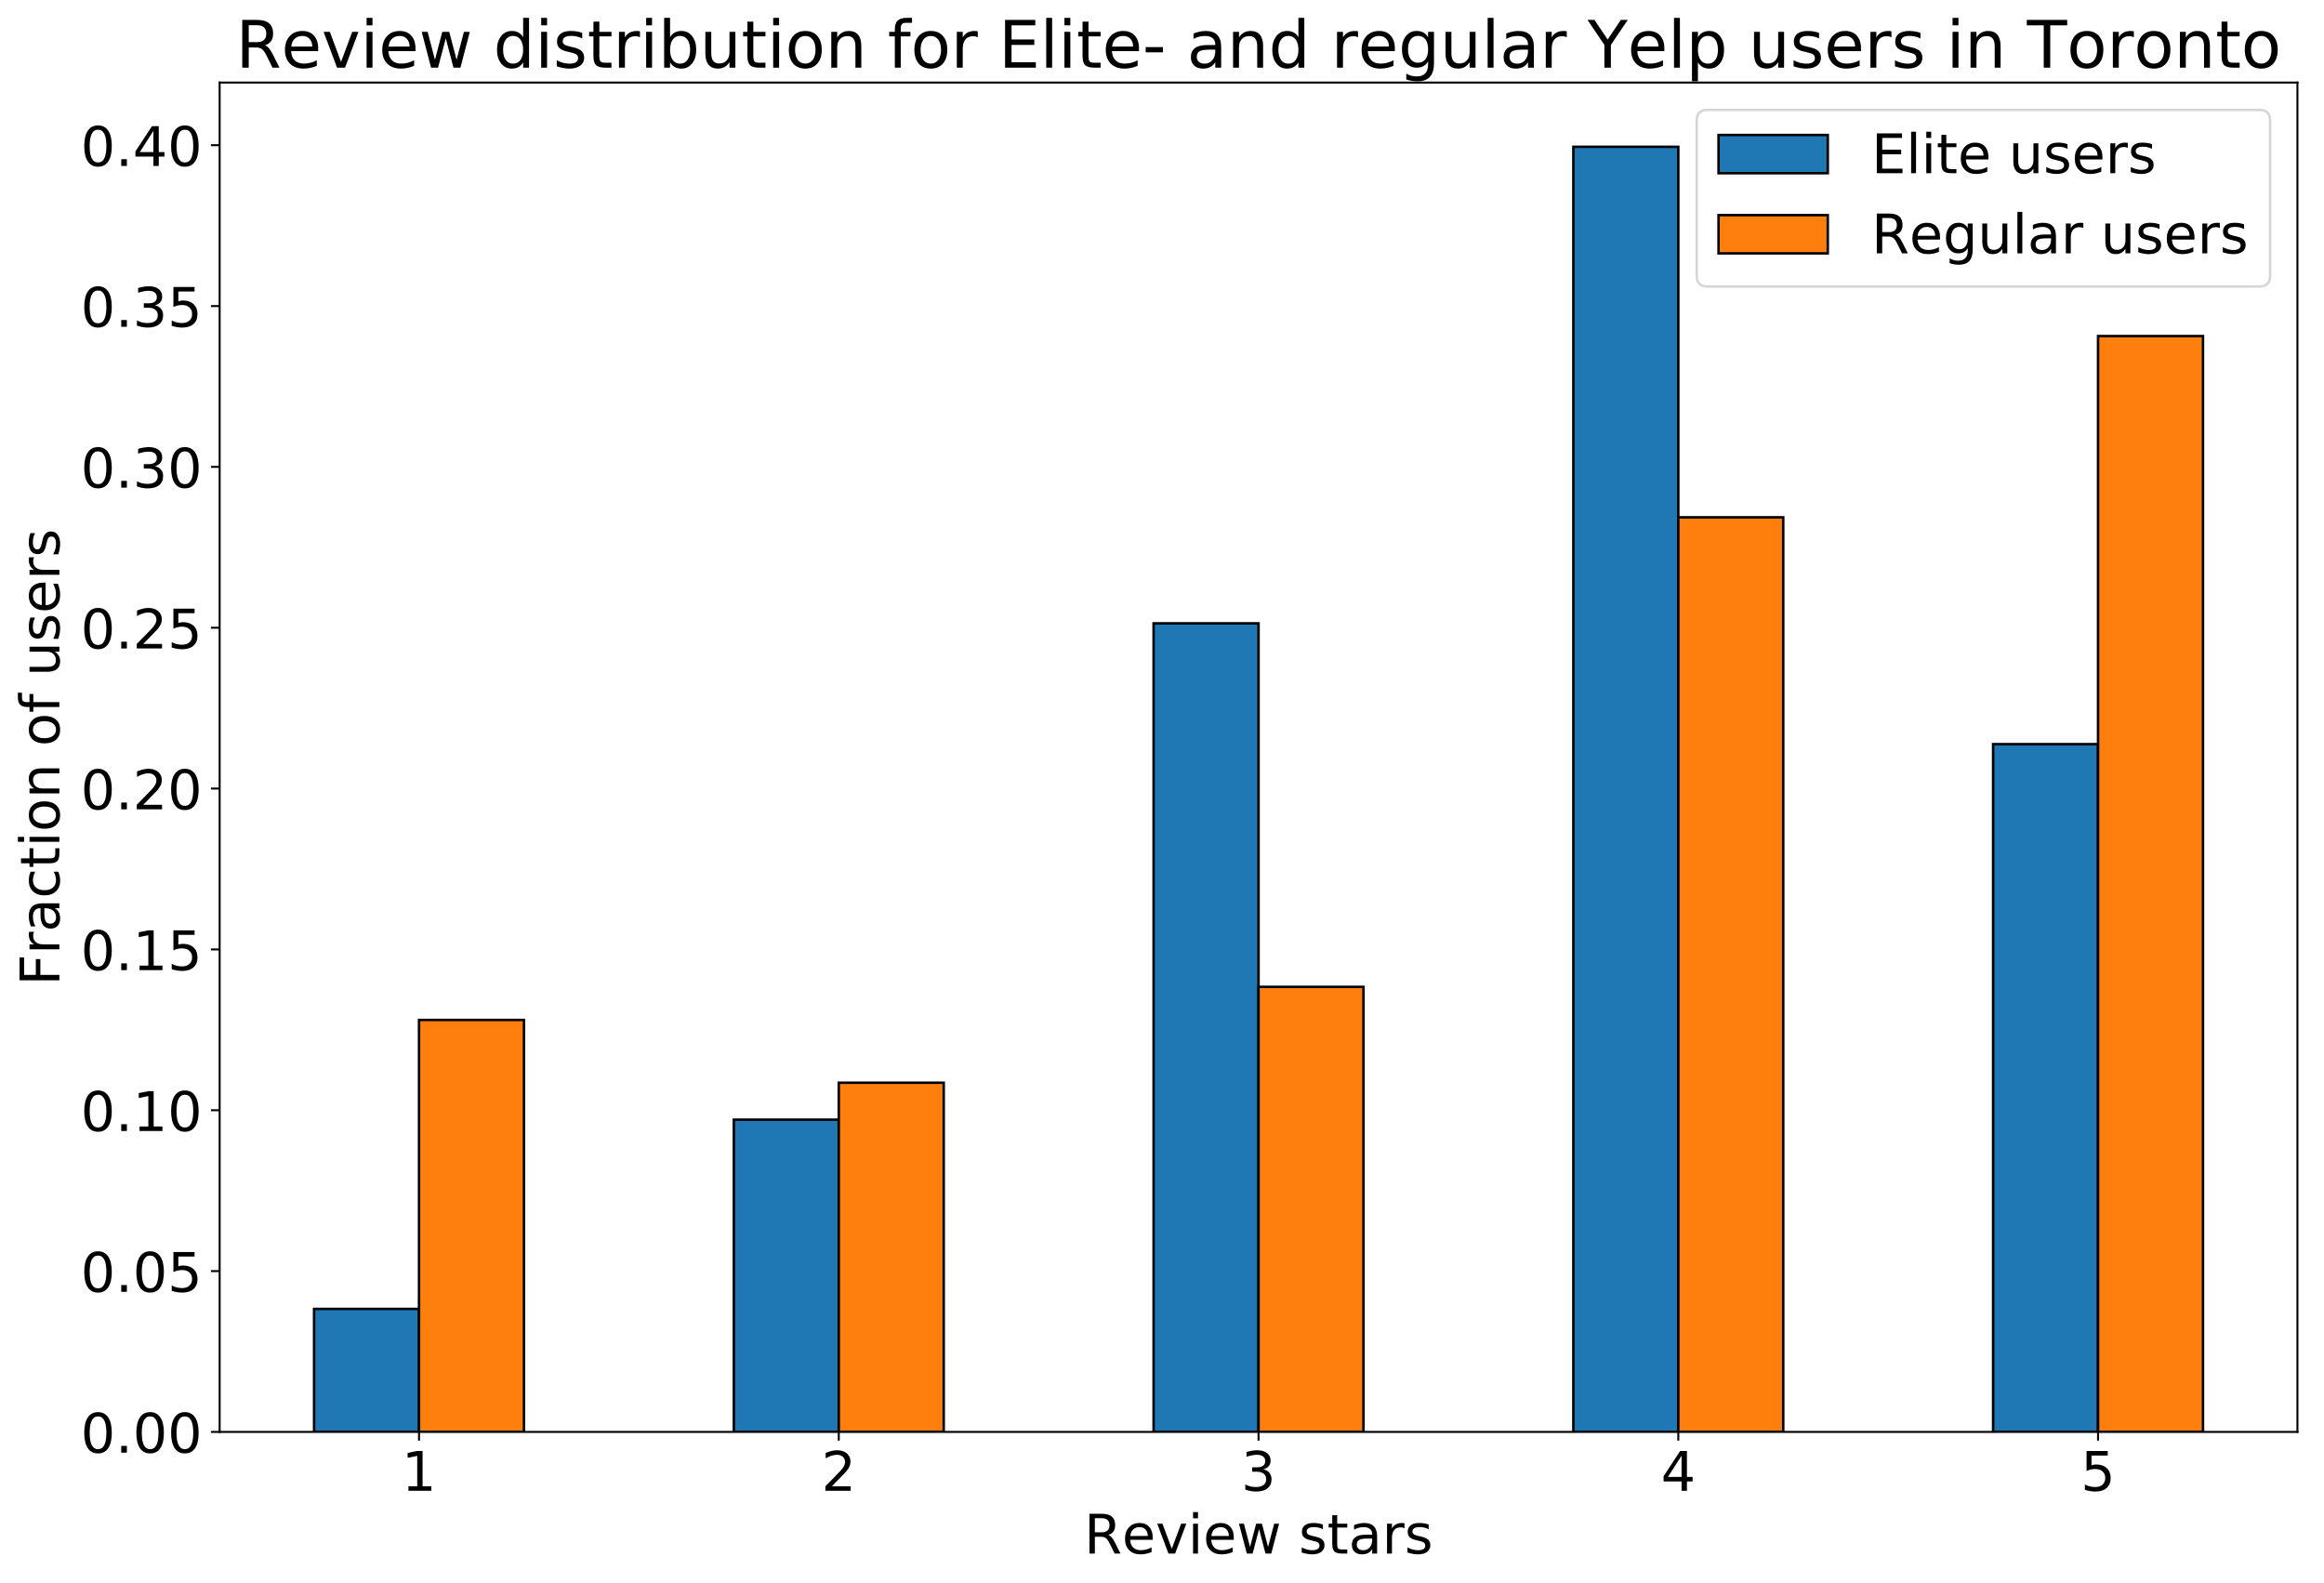
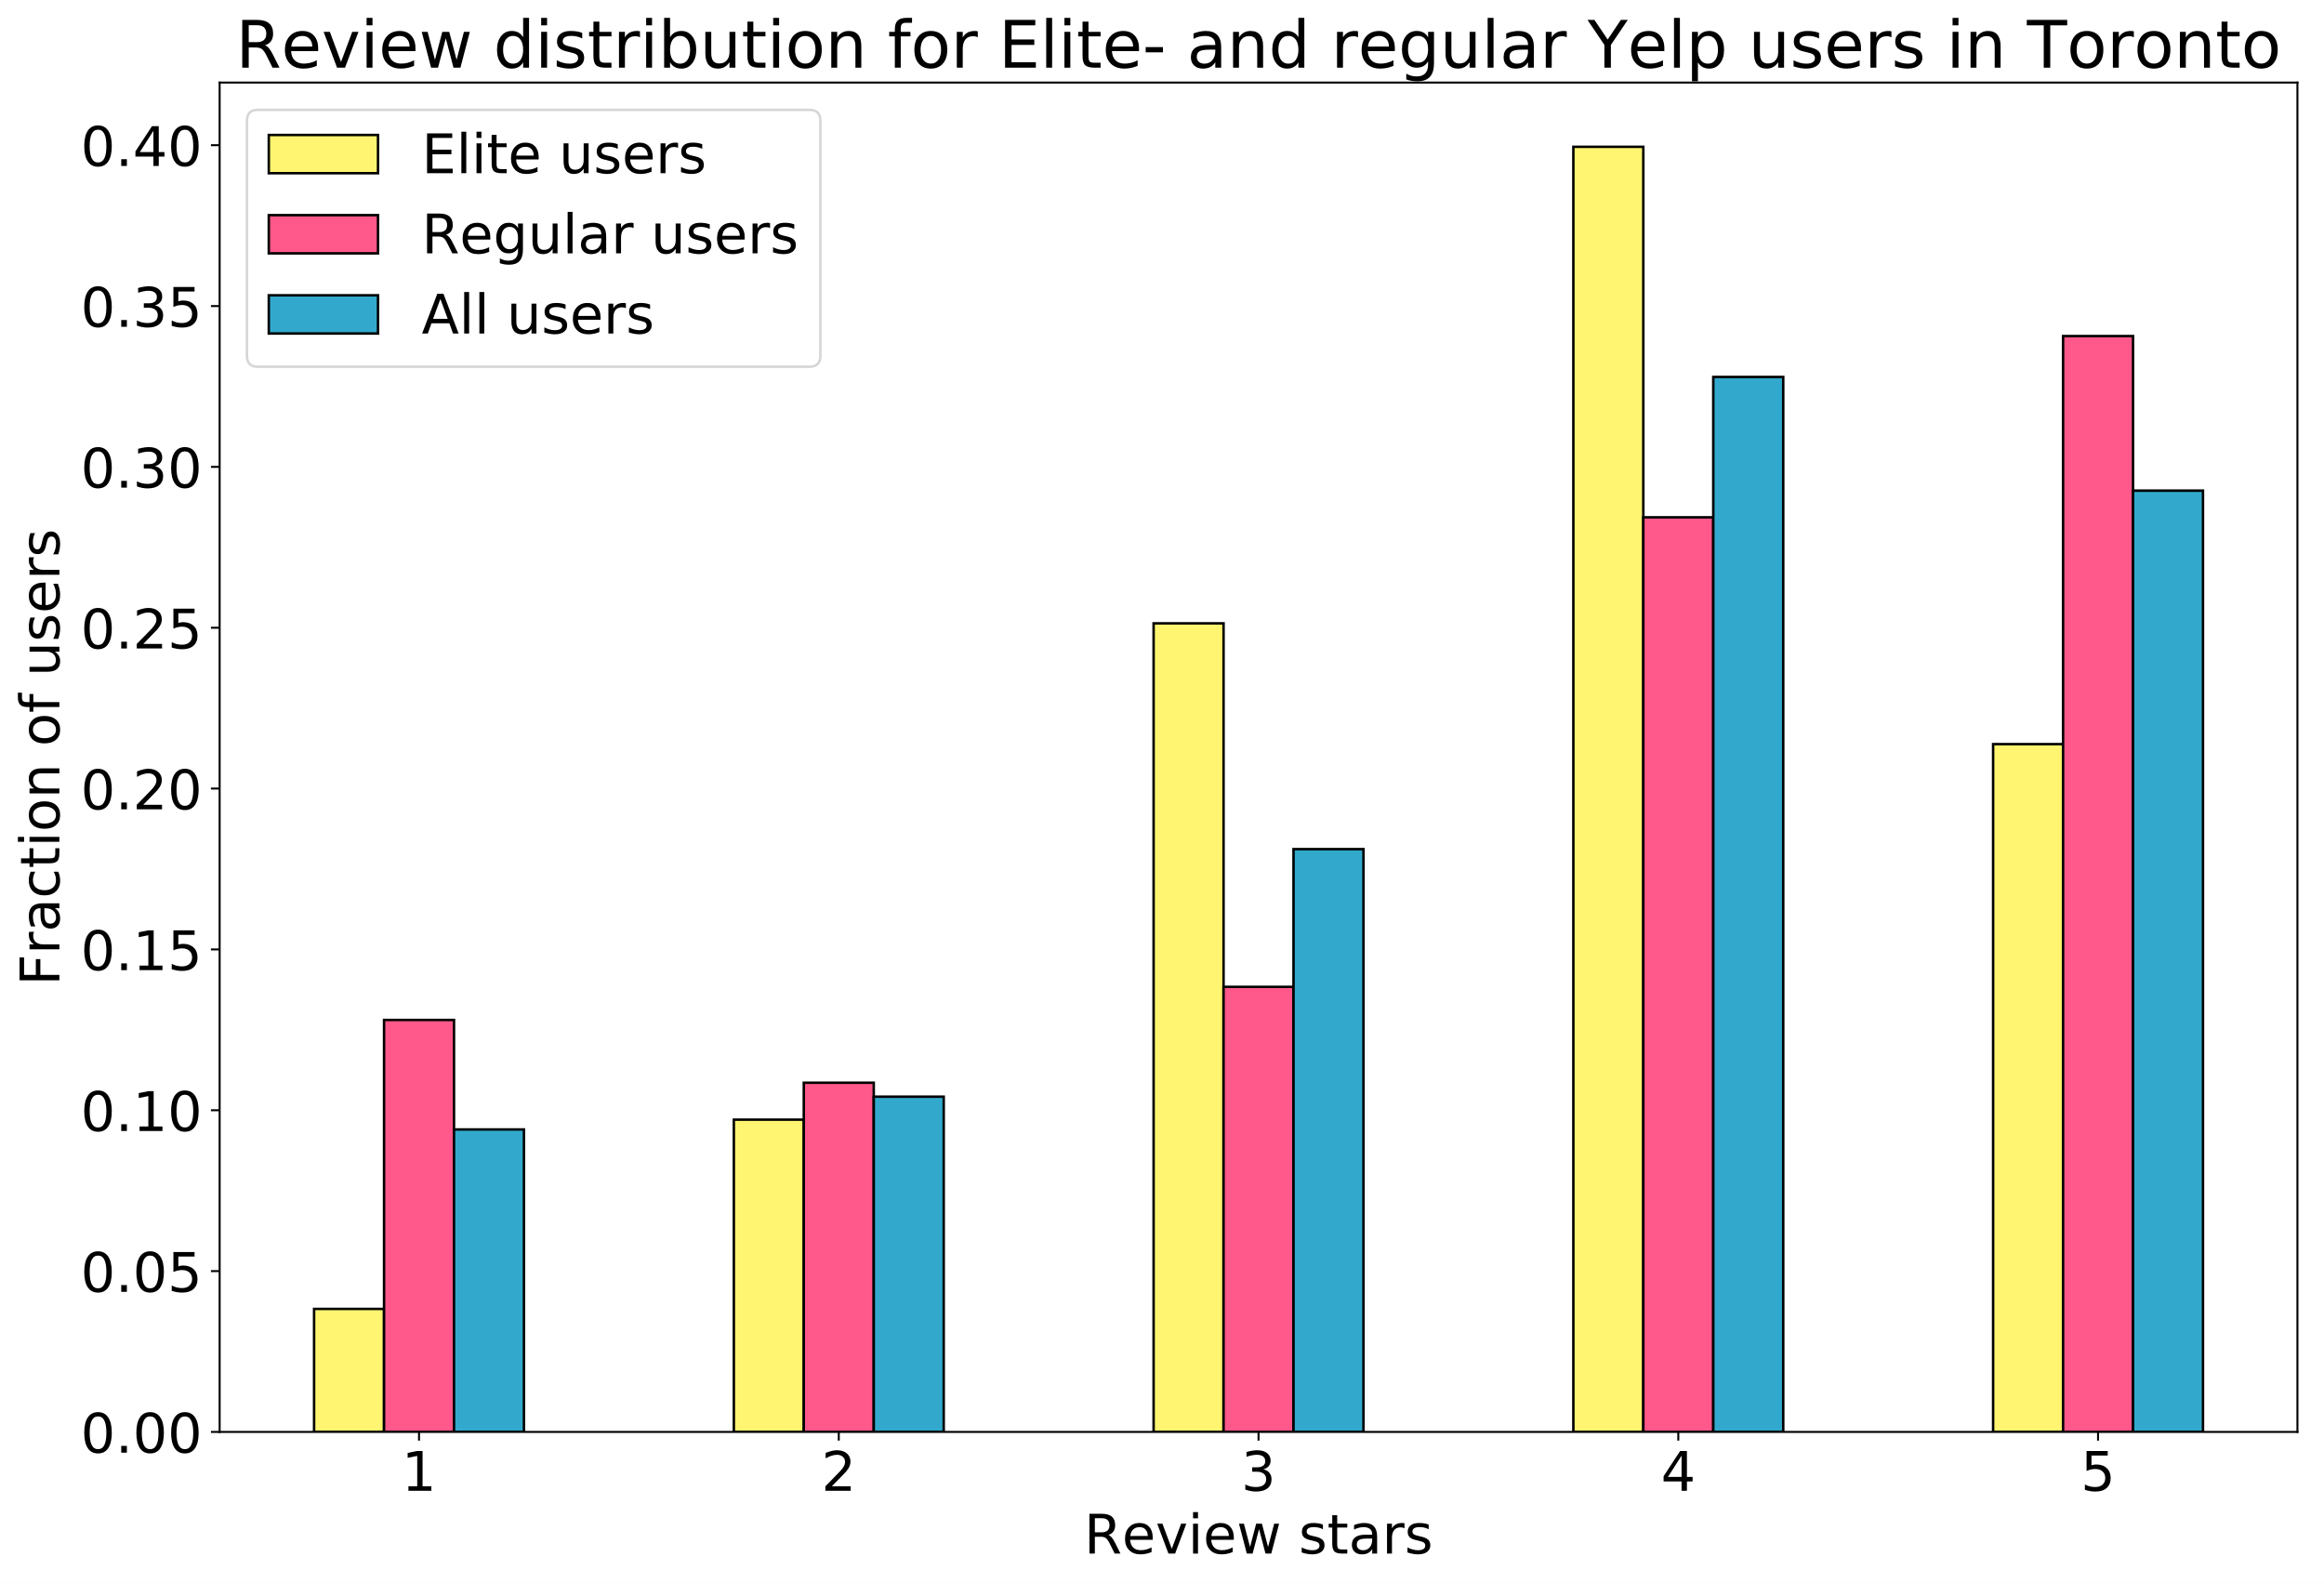
<svg xmlns="http://www.w3.org/2000/svg" xmlns:xlink="http://www.w3.org/1999/xlink" height="637.644pt" version="1.1" viewBox="0 0 936.176 637.644" width="936.176pt">
  <defs>
    <style type="text/css">
*{stroke-linecap:butt;stroke-linejoin:round;}
  </style>
  </defs>
  <g id="figure_1">
    <g id="patch_1">
      <path d="M 0 637.644  L 936.176 637.644  L 936.176 0  L 0 0  z " style="fill:#ffffff;" />
    </g>
    <g id="axes_1">
      <g id="patch_2">
        <path d="M 88.476 576.86  L 925.476 576.86  L 925.476 33.26  L 88.476 33.26  z " style="fill:#ffffff;" />
      </g>
      <g id="patch_3">
-         <path clip-path="url(#p7dc5e3c5fc)" d="M 126.522 576.86  L 168.794 576.86  L 168.794 527.31  L 126.522 527.31  z " style="fill:#1f77b4;stroke:#000000;stroke-linejoin:miter;" />
+         <path clip-path="url(#p382051e209)" d="M 126.522 576.86  L 154.704 576.86  L 154.704 527.31  L 126.522 527.31  z " style="fill:#fff571;stroke:#000000;stroke-linejoin:miter;" />
      </g>
      <g id="patch_4">
-         <path clip-path="url(#p7dc5e3c5fc)" d="M 295.613 576.86  L 337.885 576.86  L 337.885 451.053  L 295.613 451.053  z " style="fill:#1f77b4;stroke:#000000;stroke-linejoin:miter;" />
+         <path clip-path="url(#p382051e209)" d="M 295.613 576.86  L 323.794 576.86  L 323.794 451.053  L 295.613 451.053  z " style="fill:#fff571;stroke:#000000;stroke-linejoin:miter;" />
      </g>
      <g id="patch_5">
-         <path clip-path="url(#p7dc5e3c5fc)" d="M 464.704 576.86  L 506.976 576.86  L 506.976 251.124  L 464.704 251.124  z " style="fill:#1f77b4;stroke:#000000;stroke-linejoin:miter;" />
+         <path clip-path="url(#p382051e209)" d="M 464.704 576.86  L 492.885 576.86  L 492.885 251.124  L 464.704 251.124  z " style="fill:#fff571;stroke:#000000;stroke-linejoin:miter;" />
      </g>
      <g id="patch_6">
-         <path clip-path="url(#p7dc5e3c5fc)" d="M 633.794 576.86  L 676.067 576.86  L 676.067 59.146  L 633.794 59.146  z " style="fill:#1f77b4;stroke:#000000;stroke-linejoin:miter;" />
+         <path clip-path="url(#p382051e209)" d="M 633.794 576.86  L 661.976 576.86  L 661.976 59.146  L 633.794 59.146  z " style="fill:#fff571;stroke:#000000;stroke-linejoin:miter;" />
      </g>
      <g id="patch_7">
-         <path clip-path="url(#p7dc5e3c5fc)" d="M 802.885 576.86  L 845.158 576.86  L 845.158 299.765  L 802.885 299.765  z " style="fill:#1f77b4;stroke:#000000;stroke-linejoin:miter;" />
+         <path clip-path="url(#p382051e209)" d="M 802.885 576.86  L 831.067 576.86  L 831.067 299.765  L 802.885 299.765  z " style="fill:#fff571;stroke:#000000;stroke-linejoin:miter;" />
      </g>
      <g id="patch_8">
-         <path clip-path="url(#p7dc5e3c5fc)" d="M 168.794 576.86  L 211.067 576.86  L 211.067 410.896  L 168.794 410.896  z " style="fill:#ff7f0e;stroke:#000000;stroke-linejoin:miter;" />
+         <path clip-path="url(#p382051e209)" d="M 154.704 576.86  L 182.885 576.86  L 182.885 410.896  L 154.704 410.896  z " style="fill:#ff588a;stroke:#000000;stroke-linejoin:miter;" />
      </g>
      <g id="patch_9">
-         <path clip-path="url(#p7dc5e3c5fc)" d="M 337.885 576.86  L 380.158 576.86  L 380.158 436.172  L 337.885 436.172  z " style="fill:#ff7f0e;stroke:#000000;stroke-linejoin:miter;" />
+         <path clip-path="url(#p382051e209)" d="M 323.794 576.86  L 351.976 576.86  L 351.976 436.172  L 323.794 436.172  z " style="fill:#ff588a;stroke:#000000;stroke-linejoin:miter;" />
      </g>
      <g id="patch_10">
-         <path clip-path="url(#p7dc5e3c5fc)" d="M 506.976 576.86  L 549.249 576.86  L 549.249 397.556  L 506.976 397.556  z " style="fill:#ff7f0e;stroke:#000000;stroke-linejoin:miter;" />
+         <path clip-path="url(#p382051e209)" d="M 492.885 576.86  L 521.067 576.86  L 521.067 397.556  L 492.885 397.556  z " style="fill:#ff588a;stroke:#000000;stroke-linejoin:miter;" />
      </g>
      <g id="patch_11">
-         <path clip-path="url(#p7dc5e3c5fc)" d="M 676.067 576.86  L 718.34 576.86  L 718.34 208.399  L 676.067 208.399  z " style="fill:#ff7f0e;stroke:#000000;stroke-linejoin:miter;" />
+         <path clip-path="url(#p382051e209)" d="M 661.976 576.86  L 690.158 576.86  L 690.158 208.399  L 661.976 208.399  z " style="fill:#ff588a;stroke:#000000;stroke-linejoin:miter;" />
      </g>
      <g id="patch_12">
-         <path clip-path="url(#p7dc5e3c5fc)" d="M 845.158 576.86  L 887.431 576.86  L 887.431 135.375  L 845.158 135.375  z " style="fill:#ff7f0e;stroke:#000000;stroke-linejoin:miter;" />
+         <path clip-path="url(#p382051e209)" d="M 831.067 576.86  L 859.249 576.86  L 859.249 135.375  L 831.067 135.375  z " style="fill:#ff588a;stroke:#000000;stroke-linejoin:miter;" />
+       </g>
+       <g id="patch_13">
+         <path clip-path="url(#p382051e209)" d="M 182.885 576.86  L 211.067 576.86  L 211.067 455.002  L 182.885 455.002  z " style="fill:#32a9cc;stroke:#000000;stroke-linejoin:miter;" />
+       </g>
+       <g id="patch_14">
+         <path clip-path="url(#p382051e209)" d="M 351.976 576.86  L 380.158 576.86  L 380.158 441.81  L 351.976 441.81  z " style="fill:#32a9cc;stroke:#000000;stroke-linejoin:miter;" />
+       </g>
+       <g id="patch_15">
+         <path clip-path="url(#p382051e209)" d="M 521.067 576.86  L 549.249 576.86  L 549.249 342.078  L 521.067 342.078  z " style="fill:#32a9cc;stroke:#000000;stroke-linejoin:miter;" />
+       </g>
+       <g id="patch_16">
+         <path clip-path="url(#p382051e209)" d="M 690.158 576.86  L 718.34 576.86  L 718.34 151.852  L 690.158 151.852  z " style="fill:#32a9cc;stroke:#000000;stroke-linejoin:miter;" />
+       </g>
+       <g id="patch_17">
+         <path clip-path="url(#p382051e209)" d="M 859.249 576.86  L 887.431 576.86  L 887.431 197.657  L 859.249 197.657  z " style="fill:#32a9cc;stroke:#000000;stroke-linejoin:miter;" />
      </g>
      <g id="matplotlib.axis_1">
        <g id="xtick_1">
          <g id="line2d_1">
            <defs>
-               <path d="M 0 0  L 0 3.5  " id="m571a4e90c7" style="stroke:#000000;stroke-width:0.8;" />
-             </defs>
-             <g>
-               <use style="stroke:#000000;stroke-width:0.8;" x="168.794" xlink:href="#m571a4e90c7" y="576.86" />
+               <path d="M 0 0  L 0 3.5  " id="m007b049389" style="stroke:#000000;stroke-width:0.8;" />
+             </defs>
+             <g>
+               <use style="stroke:#000000;stroke-width:0.8;" x="168.794" xlink:href="#m007b049389" y="576.86" />
            </g>
          </g>
          <g id="text_1">
            <defs>
              <path d="M 12.406 8.297  L 28.516 8.297  L 28.516 63.922  L 10.984 60.406  L 10.984 69.391  L 28.422 72.906  L 38.281 72.906  L 38.281 8.297  L 54.391 8.297  L 54.391 0  L 12.406 0  z " id="DejaVuSans-31" />
            </defs>
            <g transform="translate(161.7957 600.5764)scale(0.22 -0.22)">
              <use xlink:href="#DejaVuSans-31" />
            </g>
          </g>
        </g>
        <g id="xtick_2">
          <g id="line2d_2">
            <g>
-               <use style="stroke:#000000;stroke-width:0.8;" x="337.885" xlink:href="#m571a4e90c7" y="576.86" />
+               <use style="stroke:#000000;stroke-width:0.8;" x="337.885" xlink:href="#m007b049389" y="576.86" />
            </g>
          </g>
          <g id="text_2">
            <defs>
              <path d="M 19.188 8.297  L 53.609 8.297  L 53.609 0  L 7.328 0  L 7.328 8.297  Q 12.938 14.109 22.625 23.891  Q 32.328 33.688 34.812 36.531  Q 39.547 41.844 41.422 45.531  Q 43.312 49.219 43.312 52.781  Q 43.312 58.594 39.234 62.25  Q 35.156 65.922 28.609 65.922  Q 23.969 65.922 18.812 64.312  Q 13.672 62.703 7.812 59.422  L 7.812 69.391  Q 13.766 71.781 18.938 73  Q 24.125 74.219 28.422 74.219  Q 39.75 74.219 46.484 68.547  Q 53.219 62.891 53.219 53.422  Q 53.219 48.922 51.531 44.891  Q 49.859 40.875 45.406 35.406  Q 44.188 33.984 37.641 27.219  Q 31.109 20.453 19.188 8.297  z " id="DejaVuSans-32" />
            </defs>
            <g transform="translate(330.8866 600.5764)scale(0.22 -0.22)">
              <use xlink:href="#DejaVuSans-32" />
            </g>
          </g>
        </g>
        <g id="xtick_3">
          <g id="line2d_3">
            <g>
-               <use style="stroke:#000000;stroke-width:0.8;" x="506.976" xlink:href="#m571a4e90c7" y="576.86" />
+               <use style="stroke:#000000;stroke-width:0.8;" x="506.976" xlink:href="#m007b049389" y="576.86" />
            </g>
          </g>
          <g id="text_3">
            <defs>
              <path d="M 40.578 39.312  Q 47.656 37.797 51.625 33  Q 55.609 28.219 55.609 21.188  Q 55.609 10.406 48.188 4.484  Q 40.766 -1.422 27.094 -1.422  Q 22.516 -1.422 17.656 -0.516  Q 12.797 0.391 7.625 2.203  L 7.625 11.719  Q 11.719 9.328 16.594 8.109  Q 21.484 6.891 26.812 6.891  Q 36.078 6.891 40.938 10.547  Q 45.797 14.203 45.797 21.188  Q 45.797 27.641 41.281 31.266  Q 36.766 34.906 28.719 34.906  L 20.219 34.906  L 20.219 43.016  L 29.109 43.016  Q 36.375 43.016 40.234 45.922  Q 44.094 48.828 44.094 54.297  Q 44.094 59.906 40.109 62.906  Q 36.141 65.922 28.719 65.922  Q 24.656 65.922 20.016 65.031  Q 15.375 64.156 9.812 62.312  L 9.812 71.094  Q 15.438 72.656 20.344 73.438  Q 25.25 74.219 29.594 74.219  Q 40.828 74.219 47.359 69.109  Q 53.906 64.016 53.906 55.328  Q 53.906 49.266 50.438 45.094  Q 46.969 40.922 40.578 39.312  z " id="DejaVuSans-33" />
            </defs>
            <g transform="translate(499.9775 600.5764)scale(0.22 -0.22)">
              <use xlink:href="#DejaVuSans-33" />
            </g>
          </g>
        </g>
        <g id="xtick_4">
          <g id="line2d_4">
            <g>
-               <use style="stroke:#000000;stroke-width:0.8;" x="676.067" xlink:href="#m571a4e90c7" y="576.86" />
+               <use style="stroke:#000000;stroke-width:0.8;" x="676.067" xlink:href="#m007b049389" y="576.86" />
            </g>
          </g>
          <g id="text_4">
            <defs>
              <path d="M 37.797 64.312  L 12.891 25.391  L 37.797 25.391  z M 35.203 72.906  L 47.609 72.906  L 47.609 25.391  L 58.016 25.391  L 58.016 17.188  L 47.609 17.188  L 47.609 0  L 37.797 0  L 37.797 17.188  L 4.891 17.188  L 4.891 26.703  z " id="DejaVuSans-34" />
            </defs>
            <g transform="translate(669.0684 600.5764)scale(0.22 -0.22)">
              <use xlink:href="#DejaVuSans-34" />
            </g>
          </g>
        </g>
        <g id="xtick_5">
          <g id="line2d_5">
            <g>
-               <use style="stroke:#000000;stroke-width:0.8;" x="845.158" xlink:href="#m571a4e90c7" y="576.86" />
+               <use style="stroke:#000000;stroke-width:0.8;" x="845.158" xlink:href="#m007b049389" y="576.86" />
            </g>
          </g>
          <g id="text_5">
            <defs>
              <path d="M 10.797 72.906  L 49.516 72.906  L 49.516 64.594  L 19.828 64.594  L 19.828 46.734  Q 21.969 47.469 24.109 47.828  Q 26.266 48.188 28.422 48.188  Q 40.625 48.188 47.75 41.5  Q 54.891 34.812 54.891 23.391  Q 54.891 11.625 47.562 5.094  Q 40.234 -1.422 26.906 -1.422  Q 22.312 -1.422 17.547 -0.641  Q 12.797 0.141 7.719 1.703  L 7.719 11.625  Q 12.109 9.234 16.797 8.062  Q 21.484 6.891 26.703 6.891  Q 35.156 6.891 40.078 11.328  Q 45.016 15.766 45.016 23.391  Q 45.016 31 40.078 35.438  Q 35.156 39.891 26.703 39.891  Q 22.75 39.891 18.812 39.016  Q 14.891 38.141 10.797 36.281  z " id="DejaVuSans-35" />
            </defs>
            <g transform="translate(838.1593 600.5764)scale(0.22 -0.22)">
              <use xlink:href="#DejaVuSans-35" />
            </g>
          </g>
        </g>
        <g id="text_6">
          <defs>
            <path d="M 44.391 34.188  Q 47.562 33.109 50.562 29.594  Q 53.562 26.078 56.594 19.922  L 66.609 0  L 56 0  L 46.688 18.703  Q 43.062 26.031 39.672 28.422  Q 36.281 30.812 30.422 30.812  L 19.672 30.812  L 19.672 0  L 9.812 0  L 9.812 72.906  L 32.078 72.906  Q 44.578 72.906 50.734 67.672  Q 56.891 62.453 56.891 51.906  Q 56.891 45.016 53.688 40.469  Q 50.484 35.938 44.391 34.188  z M 19.672 64.797  L 19.672 38.922  L 32.078 38.922  Q 39.203 38.922 42.844 42.219  Q 46.484 45.516 46.484 51.906  Q 46.484 58.297 42.844 61.547  Q 39.203 64.797 32.078 64.797  z " id="DejaVuSans-52" />
            <path d="M 56.203 29.594  L 56.203 25.203  L 14.891 25.203  Q 15.484 15.922 20.484 11.062  Q 25.484 6.203 34.422 6.203  Q 39.594 6.203 44.453 7.469  Q 49.312 8.734 54.109 11.281  L 54.109 2.781  Q 49.266 0.734 44.188 -0.344  Q 39.109 -1.422 33.891 -1.422  Q 20.797 -1.422 13.156 6.188  Q 5.516 13.812 5.516 26.812  Q 5.516 40.234 12.766 48.109  Q 20.016 56 32.328 56  Q 43.359 56 49.781 48.891  Q 56.203 41.797 56.203 29.594  z M 47.219 32.234  Q 47.125 39.594 43.094 43.984  Q 39.062 48.391 32.422 48.391  Q 24.906 48.391 20.391 44.141  Q 15.875 39.891 15.188 32.172  z " id="DejaVuSans-65" />
            <path d="M 2.984 54.688  L 12.5 54.688  L 29.594 8.797  L 46.688 54.688  L 56.203 54.688  L 35.688 0  L 23.484 0  z " id="DejaVuSans-76" />
            <path d="M 9.422 54.688  L 18.406 54.688  L 18.406 0  L 9.422 0  z M 9.422 75.984  L 18.406 75.984  L 18.406 64.594  L 9.422 64.594  z " id="DejaVuSans-69" />
            <path d="M 4.203 54.688  L 13.188 54.688  L 24.422 12.016  L 35.594 54.688  L 46.188 54.688  L 57.422 12.016  L 68.609 54.688  L 77.594 54.688  L 63.281 0  L 52.688 0  L 40.922 44.828  L 29.109 0  L 18.5 0  z " id="DejaVuSans-77" />
            <path id="DejaVuSans-20" />
            <path d="M 44.281 53.078  L 44.281 44.578  Q 40.484 46.531 36.375 47.5  Q 32.281 48.484 27.875 48.484  Q 21.188 48.484 17.844 46.438  Q 14.5 44.391 14.5 40.281  Q 14.5 37.156 16.891 35.375  Q 19.281 33.594 26.516 31.984  L 29.594 31.297  Q 39.156 29.25 43.188 25.516  Q 47.219 21.781 47.219 15.094  Q 47.219 7.469 41.188 3.016  Q 35.156 -1.422 24.609 -1.422  Q 20.219 -1.422 15.453 -0.562  Q 10.688 0.297 5.422 2  L 5.422 11.281  Q 10.406 8.688 15.234 7.391  Q 20.062 6.109 24.812 6.109  Q 31.156 6.109 34.562 8.281  Q 37.984 10.453 37.984 14.406  Q 37.984 18.062 35.516 20.016  Q 33.062 21.969 24.703 23.781  L 21.578 24.516  Q 13.234 26.266 9.516 29.906  Q 5.812 33.547 5.812 39.891  Q 5.812 47.609 11.281 51.797  Q 16.75 56 26.812 56  Q 31.781 56 36.172 55.266  Q 40.578 54.547 44.281 53.078  z " id="DejaVuSans-73" />
            <path d="M 18.312 70.219  L 18.312 54.688  L 36.812 54.688  L 36.812 47.703  L 18.312 47.703  L 18.312 18.016  Q 18.312 11.328 20.141 9.422  Q 21.969 7.516 27.594 7.516  L 36.812 7.516  L 36.812 0  L 27.594 0  Q 17.188 0 13.234 3.875  Q 9.281 7.766 9.281 18.016  L 9.281 47.703  L 2.688 47.703  L 2.688 54.688  L 9.281 54.688  L 9.281 70.219  z " id="DejaVuSans-74" />
            <path d="M 34.281 27.484  Q 23.391 27.484 19.188 25  Q 14.984 22.516 14.984 16.5  Q 14.984 11.719 18.141 8.906  Q 21.297 6.109 26.703 6.109  Q 34.188 6.109 38.703 11.406  Q 43.219 16.703 43.219 25.484  L 43.219 27.484  z M 52.203 31.203  L 52.203 0  L 43.219 0  L 43.219 8.297  Q 40.141 3.328 35.547 0.953  Q 30.953 -1.422 24.312 -1.422  Q 15.922 -1.422 10.953 3.297  Q 6 8.016 6 15.922  Q 6 25.141 12.172 29.828  Q 18.359 34.516 30.609 34.516  L 43.219 34.516  L 43.219 35.406  Q 43.219 41.609 39.141 45  Q 35.062 48.391 27.688 48.391  Q 23 48.391 18.547 47.266  Q 14.109 46.141 10.016 43.891  L 10.016 52.203  Q 14.938 54.109 19.578 55.047  Q 24.219 56 28.609 56  Q 40.484 56 46.344 49.844  Q 52.203 43.703 52.203 31.203  z " id="DejaVuSans-61" />
            <path d="M 41.109 46.297  Q 39.594 47.172 37.812 47.578  Q 36.031 48 33.891 48  Q 26.266 48 22.188 43.047  Q 18.109 38.094 18.109 28.812  L 18.109 0  L 9.078 0  L 9.078 54.688  L 18.109 54.688  L 18.109 46.188  Q 20.953 51.172 25.484 53.578  Q 30.031 56 36.531 56  Q 37.453 56 38.578 55.875  Q 39.703 55.766 41.062 55.516  z " id="DejaVuSans-72" />
          </defs>
          <g transform="translate(436.7086 625.8683)scale(0.22 -0.22)">
            <use xlink:href="#DejaVuSans-52" />
            <use x="69.42" xlink:href="#DejaVuSans-65" />
            <use x="130.943" xlink:href="#DejaVuSans-76" />
            <use x="190.123" xlink:href="#DejaVuSans-69" />
            <use x="217.906" xlink:href="#DejaVuSans-65" />
            <use x="279.43" xlink:href="#DejaVuSans-77" />
            <use x="361.217" xlink:href="#DejaVuSans-20" />
            <use x="393.004" xlink:href="#DejaVuSans-73" />
            <use x="445.104" xlink:href="#DejaVuSans-74" />
            <use x="484.312" xlink:href="#DejaVuSans-61" />
            <use x="545.592" xlink:href="#DejaVuSans-72" />
            <use x="586.705" xlink:href="#DejaVuSans-73" />
          </g>
        </g>
      </g>
      <g id="matplotlib.axis_2">
        <g id="ytick_1">
          <g id="line2d_6">
            <defs>
-               <path d="M 0 0  L -3.5 0  " id="ma9b4f11b6a" style="stroke:#000000;stroke-width:0.8;" />
-             </defs>
-             <g>
-               <use style="stroke:#000000;stroke-width:0.8;" x="88.476" xlink:href="#ma9b4f11b6a" y="576.86" />
+               <path d="M 0 0  L -3.5 0  " id="ma270e20900" style="stroke:#000000;stroke-width:0.8;" />
+             </defs>
+             <g>
+               <use style="stroke:#000000;stroke-width:0.8;" x="88.476" xlink:href="#ma270e20900" y="576.86" />
            </g>
          </g>
          <g id="text_7">
            <defs>
              <path d="M 31.781 66.406  Q 24.172 66.406 20.328 58.906  Q 16.5 51.422 16.5 36.375  Q 16.5 21.391 20.328 13.891  Q 24.172 6.391 31.781 6.391  Q 39.453 6.391 43.281 13.891  Q 47.125 21.391 47.125 36.375  Q 47.125 51.422 43.281 58.906  Q 39.453 66.406 31.781 66.406  z M 31.781 74.219  Q 44.047 74.219 50.516 64.516  Q 56.984 54.828 56.984 36.375  Q 56.984 17.969 50.516 8.266  Q 44.047 -1.422 31.781 -1.422  Q 19.531 -1.422 13.062 8.266  Q 6.594 17.969 6.594 36.375  Q 6.594 54.828 13.062 64.516  Q 19.531 74.219 31.781 74.219  z " id="DejaVuSans-30" />
              <path d="M 10.688 12.406  L 21 12.406  L 21 0  L 10.688 0  z " id="DejaVuSans-2e" />
            </defs>
            <g transform="translate(32.49188 585.2182)scale(0.22 -0.22)">
              <use xlink:href="#DejaVuSans-30" />
              <use x="63.623" xlink:href="#DejaVuSans-2e" />
              <use x="95.41" xlink:href="#DejaVuSans-30" />
              <use x="159.033" xlink:href="#DejaVuSans-30" />
            </g>
          </g>
        </g>
        <g id="ytick_2">
          <g id="line2d_7">
            <g>
-               <use style="stroke:#000000;stroke-width:0.8;" x="88.476" xlink:href="#ma9b4f11b6a" y="512.065" />
+               <use style="stroke:#000000;stroke-width:0.8;" x="88.476" xlink:href="#ma270e20900" y="512.065" />
            </g>
          </g>
          <g id="text_8">
            <g transform="translate(32.49188 520.4231)scale(0.22 -0.22)">
              <use xlink:href="#DejaVuSans-30" />
              <use x="63.623" xlink:href="#DejaVuSans-2e" />
              <use x="95.41" xlink:href="#DejaVuSans-30" />
              <use x="159.033" xlink:href="#DejaVuSans-35" />
            </g>
          </g>
        </g>
        <g id="ytick_3">
          <g id="line2d_8">
            <g>
-               <use style="stroke:#000000;stroke-width:0.8;" x="88.476" xlink:href="#ma9b4f11b6a" y="447.27" />
+               <use style="stroke:#000000;stroke-width:0.8;" x="88.476" xlink:href="#ma270e20900" y="447.27" />
            </g>
          </g>
          <g id="text_9">
            <g transform="translate(32.49188 455.628)scale(0.22 -0.22)">
              <use xlink:href="#DejaVuSans-30" />
              <use x="63.623" xlink:href="#DejaVuSans-2e" />
              <use x="95.41" xlink:href="#DejaVuSans-31" />
              <use x="159.033" xlink:href="#DejaVuSans-30" />
            </g>
          </g>
        </g>
        <g id="ytick_4">
          <g id="line2d_9">
            <g>
-               <use style="stroke:#000000;stroke-width:0.8;" x="88.476" xlink:href="#ma9b4f11b6a" y="382.475" />
+               <use style="stroke:#000000;stroke-width:0.8;" x="88.476" xlink:href="#ma270e20900" y="382.475" />
            </g>
          </g>
          <g id="text_10">
            <g transform="translate(32.49188 390.8329)scale(0.22 -0.22)">
              <use xlink:href="#DejaVuSans-30" />
              <use x="63.623" xlink:href="#DejaVuSans-2e" />
              <use x="95.41" xlink:href="#DejaVuSans-31" />
              <use x="159.033" xlink:href="#DejaVuSans-35" />
            </g>
          </g>
        </g>
        <g id="ytick_5">
          <g id="line2d_10">
            <g>
-               <use style="stroke:#000000;stroke-width:0.8;" x="88.476" xlink:href="#ma9b4f11b6a" y="317.679" />
+               <use style="stroke:#000000;stroke-width:0.8;" x="88.476" xlink:href="#ma270e20900" y="317.679" />
            </g>
          </g>
          <g id="text_11">
            <g transform="translate(32.49188 326.0378)scale(0.22 -0.22)">
              <use xlink:href="#DejaVuSans-30" />
              <use x="63.623" xlink:href="#DejaVuSans-2e" />
              <use x="95.41" xlink:href="#DejaVuSans-32" />
              <use x="159.033" xlink:href="#DejaVuSans-30" />
            </g>
          </g>
        </g>
        <g id="ytick_6">
          <g id="line2d_11">
            <g>
-               <use style="stroke:#000000;stroke-width:0.8;" x="88.476" xlink:href="#ma9b4f11b6a" y="252.884" />
+               <use style="stroke:#000000;stroke-width:0.8;" x="88.476" xlink:href="#ma270e20900" y="252.884" />
            </g>
          </g>
          <g id="text_12">
            <g transform="translate(32.49188 261.2427)scale(0.22 -0.22)">
              <use xlink:href="#DejaVuSans-30" />
              <use x="63.623" xlink:href="#DejaVuSans-2e" />
              <use x="95.41" xlink:href="#DejaVuSans-32" />
              <use x="159.033" xlink:href="#DejaVuSans-35" />
            </g>
          </g>
        </g>
        <g id="ytick_7">
          <g id="line2d_12">
            <g>
-               <use style="stroke:#000000;stroke-width:0.8;" x="88.476" xlink:href="#ma9b4f11b6a" y="188.089" />
+               <use style="stroke:#000000;stroke-width:0.8;" x="88.476" xlink:href="#ma270e20900" y="188.089" />
            </g>
          </g>
          <g id="text_13">
            <g transform="translate(32.49188 196.4476)scale(0.22 -0.22)">
              <use xlink:href="#DejaVuSans-30" />
              <use x="63.623" xlink:href="#DejaVuSans-2e" />
              <use x="95.41" xlink:href="#DejaVuSans-33" />
              <use x="159.033" xlink:href="#DejaVuSans-30" />
            </g>
          </g>
        </g>
        <g id="ytick_8">
          <g id="line2d_13">
            <g>
-               <use style="stroke:#000000;stroke-width:0.8;" x="88.476" xlink:href="#ma9b4f11b6a" y="123.294" />
+               <use style="stroke:#000000;stroke-width:0.8;" x="88.476" xlink:href="#ma270e20900" y="123.294" />
            </g>
          </g>
          <g id="text_14">
            <g transform="translate(32.49188 131.6525)scale(0.22 -0.22)">
              <use xlink:href="#DejaVuSans-30" />
              <use x="63.623" xlink:href="#DejaVuSans-2e" />
              <use x="95.41" xlink:href="#DejaVuSans-33" />
              <use x="159.033" xlink:href="#DejaVuSans-35" />
            </g>
          </g>
        </g>
        <g id="ytick_9">
          <g id="line2d_14">
            <g>
-               <use style="stroke:#000000;stroke-width:0.8;" x="88.476" xlink:href="#ma9b4f11b6a" y="58.499" />
+               <use style="stroke:#000000;stroke-width:0.8;" x="88.476" xlink:href="#ma270e20900" y="58.499" />
            </g>
          </g>
          <g id="text_15">
            <g transform="translate(32.49188 66.85737)scale(0.22 -0.22)">
              <use xlink:href="#DejaVuSans-30" />
              <use x="63.623" xlink:href="#DejaVuSans-2e" />
              <use x="95.41" xlink:href="#DejaVuSans-34" />
              <use x="159.033" xlink:href="#DejaVuSans-30" />
            </g>
          </g>
        </g>
        <g id="text_16">
          <defs>
            <path d="M 9.812 72.906  L 51.703 72.906  L 51.703 64.594  L 19.672 64.594  L 19.672 43.109  L 48.578 43.109  L 48.578 34.812  L 19.672 34.812  L 19.672 0  L 9.812 0  z " id="DejaVuSans-46" />
            <path d="M 48.781 52.594  L 48.781 44.188  Q 44.969 46.297 41.141 47.344  Q 37.312 48.391 33.406 48.391  Q 24.656 48.391 19.812 42.844  Q 14.984 37.312 14.984 27.297  Q 14.984 17.281 19.812 11.734  Q 24.656 6.203 33.406 6.203  Q 37.312 6.203 41.141 7.25  Q 44.969 8.297 48.781 10.406  L 48.781 2.094  Q 45.016 0.344 40.984 -0.531  Q 36.969 -1.422 32.422 -1.422  Q 20.062 -1.422 12.781 6.344  Q 5.516 14.109 5.516 27.297  Q 5.516 40.672 12.859 48.328  Q 20.219 56 33.016 56  Q 37.156 56 41.109 55.141  Q 45.062 54.297 48.781 52.594  z " id="DejaVuSans-63" />
            <path d="M 30.609 48.391  Q 23.391 48.391 19.188 42.75  Q 14.984 37.109 14.984 27.297  Q 14.984 17.484 19.156 11.844  Q 23.344 6.203 30.609 6.203  Q 37.797 6.203 41.984 11.859  Q 46.188 17.531 46.188 27.297  Q 46.188 37.016 41.984 42.703  Q 37.797 48.391 30.609 48.391  z M 30.609 56  Q 42.328 56 49.016 48.375  Q 55.719 40.766 55.719 27.297  Q 55.719 13.875 49.016 6.219  Q 42.328 -1.422 30.609 -1.422  Q 18.844 -1.422 12.172 6.219  Q 5.516 13.875 5.516 27.297  Q 5.516 40.766 12.172 48.375  Q 18.844 56 30.609 56  z " id="DejaVuSans-6f" />
            <path d="M 54.891 33.016  L 54.891 0  L 45.906 0  L 45.906 32.719  Q 45.906 40.484 42.875 44.328  Q 39.844 48.188 33.797 48.188  Q 26.516 48.188 22.312 43.547  Q 18.109 38.922 18.109 30.906  L 18.109 0  L 9.078 0  L 9.078 54.688  L 18.109 54.688  L 18.109 46.188  Q 21.344 51.125 25.703 53.562  Q 30.078 56 35.797 56  Q 45.219 56 50.047 50.172  Q 54.891 44.344 54.891 33.016  z " id="DejaVuSans-6e" />
            <path d="M 37.109 75.984  L 37.109 68.5  L 28.516 68.5  Q 23.688 68.5 21.797 66.547  Q 19.922 64.594 19.922 59.516  L 19.922 54.688  L 34.719 54.688  L 34.719 47.703  L 19.922 47.703  L 19.922 0  L 10.891 0  L 10.891 47.703  L 2.297 47.703  L 2.297 54.688  L 10.891 54.688  L 10.891 58.5  Q 10.891 67.625 15.141 71.797  Q 19.391 75.984 28.609 75.984  z " id="DejaVuSans-66" />
            <path d="M 8.5 21.578  L 8.5 54.688  L 17.484 54.688  L 17.484 21.922  Q 17.484 14.156 20.5 10.266  Q 23.531 6.391 29.594 6.391  Q 36.859 6.391 41.078 11.031  Q 45.312 15.672 45.312 23.688  L 45.312 54.688  L 54.297 54.688  L 54.297 0  L 45.312 0  L 45.312 8.406  Q 42.047 3.422 37.719 1  Q 33.406 -1.422 27.688 -1.422  Q 18.266 -1.422 13.375 4.438  Q 8.5 10.297 8.5 21.578  z M 31.109 56  z " id="DejaVuSans-75" />
          </defs>
          <g transform="translate(23.91656 397.0732)rotate(-90)scale(0.22 -0.22)">
            <use xlink:href="#DejaVuSans-46" />
            <use x="57.41" xlink:href="#DejaVuSans-72" />
            <use x="98.523" xlink:href="#DejaVuSans-61" />
            <use x="159.803" xlink:href="#DejaVuSans-63" />
            <use x="214.783" xlink:href="#DejaVuSans-74" />
            <use x="253.992" xlink:href="#DejaVuSans-69" />
            <use x="281.775" xlink:href="#DejaVuSans-6f" />
            <use x="342.957" xlink:href="#DejaVuSans-6e" />
            <use x="406.336" xlink:href="#DejaVuSans-20" />
            <use x="438.123" xlink:href="#DejaVuSans-6f" />
            <use x="499.305" xlink:href="#DejaVuSans-66" />
            <use x="534.51" xlink:href="#DejaVuSans-20" />
            <use x="566.297" xlink:href="#DejaVuSans-75" />
            <use x="629.676" xlink:href="#DejaVuSans-73" />
            <use x="681.775" xlink:href="#DejaVuSans-65" />
            <use x="743.299" xlink:href="#DejaVuSans-72" />
            <use x="784.412" xlink:href="#DejaVuSans-73" />
          </g>
        </g>
      </g>
-       <g id="patch_13">
+       <g id="patch_18">
        <path d="M 88.476 576.86  L 88.476 33.26  " style="fill:none;stroke:#000000;stroke-linecap:square;stroke-linejoin:miter;stroke-width:0.8;" />
      </g>
-       <g id="patch_14">
+       <g id="patch_19">
        <path d="M 925.476 576.86  L 925.476 33.26  " style="fill:none;stroke:#000000;stroke-linecap:square;stroke-linejoin:miter;stroke-width:0.8;" />
      </g>
-       <g id="patch_15">
+       <g id="patch_20">
        <path d="M 88.476 576.86  L 925.476 576.86  " style="fill:none;stroke:#000000;stroke-linecap:square;stroke-linejoin:miter;stroke-width:0.8;" />
      </g>
-       <g id="patch_16">
+       <g id="patch_21">
        <path d="M 88.476 33.26  L 925.476 33.26  " style="fill:none;stroke:#000000;stroke-linecap:square;stroke-linejoin:miter;stroke-width:0.8;" />
      </g>
      <g id="text_17">
        <defs>
          <path d="M 45.406 46.391  L 45.406 75.984  L 54.391 75.984  L 54.391 0  L 45.406 0  L 45.406 8.203  Q 42.578 3.328 38.25 0.953  Q 33.938 -1.422 27.875 -1.422  Q 17.969 -1.422 11.734 6.484  Q 5.516 14.406 5.516 27.297  Q 5.516 40.188 11.734 48.094  Q 17.969 56 27.875 56  Q 33.938 56 38.25 53.625  Q 42.578 51.266 45.406 46.391  z M 14.797 27.297  Q 14.797 17.391 18.875 11.75  Q 22.953 6.109 30.078 6.109  Q 37.203 6.109 41.297 11.75  Q 45.406 17.391 45.406 27.297  Q 45.406 37.203 41.297 42.844  Q 37.203 48.484 30.078 48.484  Q 22.953 48.484 18.875 42.844  Q 14.797 37.203 14.797 27.297  z " id="DejaVuSans-64" />
          <path d="M 48.688 27.297  Q 48.688 37.203 44.609 42.844  Q 40.531 48.484 33.406 48.484  Q 26.266 48.484 22.188 42.844  Q 18.109 37.203 18.109 27.297  Q 18.109 17.391 22.188 11.75  Q 26.266 6.109 33.406 6.109  Q 40.531 6.109 44.609 11.75  Q 48.688 17.391 48.688 27.297  z M 18.109 46.391  Q 20.953 51.266 25.266 53.625  Q 29.594 56 35.594 56  Q 45.562 56 51.781 48.094  Q 58.016 40.188 58.016 27.297  Q 58.016 14.406 51.781 6.484  Q 45.562 -1.422 35.594 -1.422  Q 29.594 -1.422 25.266 0.953  Q 20.953 3.328 18.109 8.203  L 18.109 0  L 9.078 0  L 9.078 75.984  L 18.109 75.984  z " id="DejaVuSans-62" />
          <path d="M 9.812 72.906  L 55.906 72.906  L 55.906 64.594  L 19.672 64.594  L 19.672 43.016  L 54.391 43.016  L 54.391 34.719  L 19.672 34.719  L 19.672 8.297  L 56.781 8.297  L 56.781 0  L 9.812 0  z " id="DejaVuSans-45" />
          <path d="M 9.422 75.984  L 18.406 75.984  L 18.406 0  L 9.422 0  z " id="DejaVuSans-6c" />
          <path d="M 4.891 31.391  L 31.203 31.391  L 31.203 23.391  L 4.891 23.391  z " id="DejaVuSans-2d" />
          <path d="M 45.406 27.984  Q 45.406 37.75 41.375 43.109  Q 37.359 48.484 30.078 48.484  Q 22.859 48.484 18.828 43.109  Q 14.797 37.75 14.797 27.984  Q 14.797 18.266 18.828 12.891  Q 22.859 7.516 30.078 7.516  Q 37.359 7.516 41.375 12.891  Q 45.406 18.266 45.406 27.984  z M 54.391 6.781  Q 54.391 -7.172 48.188 -13.984  Q 42 -20.797 29.203 -20.797  Q 24.469 -20.797 20.266 -20.094  Q 16.062 -19.391 12.109 -17.922  L 12.109 -9.188  Q 16.062 -11.328 19.922 -12.344  Q 23.781 -13.375 27.781 -13.375  Q 36.625 -13.375 41.016 -8.766  Q 45.406 -4.156 45.406 5.172  L 45.406 9.625  Q 42.625 4.781 38.281 2.391  Q 33.938 0 27.875 0  Q 17.828 0 11.672 7.656  Q 5.516 15.328 5.516 27.984  Q 5.516 40.672 11.672 48.328  Q 17.828 56 27.875 56  Q 33.938 56 38.281 53.609  Q 42.625 51.219 45.406 46.391  L 45.406 54.688  L 54.391 54.688  z " id="DejaVuSans-67" />
          <path d="M -0.203 72.906  L 10.406 72.906  L 30.609 42.922  L 50.688 72.906  L 61.281 72.906  L 35.5 34.719  L 35.5 0  L 25.594 0  L 25.594 34.719  z " id="DejaVuSans-59" />
          <path d="M 18.109 8.203  L 18.109 -20.797  L 9.078 -20.797  L 9.078 54.688  L 18.109 54.688  L 18.109 46.391  Q 20.953 51.266 25.266 53.625  Q 29.594 56 35.594 56  Q 45.562 56 51.781 48.094  Q 58.016 40.188 58.016 27.297  Q 58.016 14.406 51.781 6.484  Q 45.562 -1.422 35.594 -1.422  Q 29.594 -1.422 25.266 0.953  Q 20.953 3.328 18.109 8.203  z M 48.688 27.297  Q 48.688 37.203 44.609 42.844  Q 40.531 48.484 33.406 48.484  Q 26.266 48.484 22.188 42.844  Q 18.109 37.203 18.109 27.297  Q 18.109 17.391 22.188 11.75  Q 26.266 6.109 33.406 6.109  Q 40.531 6.109 44.609 11.75  Q 48.688 17.391 48.688 27.297  z " id="DejaVuSans-70" />
          <path d="M -0.297 72.906  L 61.375 72.906  L 61.375 64.594  L 35.5 64.594  L 35.5 0  L 25.594 0  L 25.594 64.594  L -0.297 64.594  z " id="DejaVuSans-54" />
        </defs>
        <g transform="translate(95.00012 27.25988)scale(0.264 -0.264)">
          <use xlink:href="#DejaVuSans-52" />
          <use x="69.42" xlink:href="#DejaVuSans-65" />
          <use x="130.943" xlink:href="#DejaVuSans-76" />
          <use x="190.123" xlink:href="#DejaVuSans-69" />
          <use x="217.906" xlink:href="#DejaVuSans-65" />
          <use x="279.43" xlink:href="#DejaVuSans-77" />
          <use x="361.217" xlink:href="#DejaVuSans-20" />
          <use x="393.004" xlink:href="#DejaVuSans-64" />
          <use x="456.48" xlink:href="#DejaVuSans-69" />
          <use x="484.264" xlink:href="#DejaVuSans-73" />
          <use x="536.363" xlink:href="#DejaVuSans-74" />
          <use x="575.572" xlink:href="#DejaVuSans-72" />
          <use x="616.686" xlink:href="#DejaVuSans-69" />
          <use x="644.469" xlink:href="#DejaVuSans-62" />
          <use x="707.945" xlink:href="#DejaVuSans-75" />
          <use x="771.324" xlink:href="#DejaVuSans-74" />
          <use x="810.533" xlink:href="#DejaVuSans-69" />
          <use x="838.316" xlink:href="#DejaVuSans-6f" />
          <use x="899.498" xlink:href="#DejaVuSans-6e" />
          <use x="962.877" xlink:href="#DejaVuSans-20" />
          <use x="994.664" xlink:href="#DejaVuSans-66" />
          <use x="1029.869" xlink:href="#DejaVuSans-6f" />
          <use x="1091.051" xlink:href="#DejaVuSans-72" />
          <use x="1132.164" xlink:href="#DejaVuSans-20" />
          <use x="1163.951" xlink:href="#DejaVuSans-45" />
          <use x="1227.135" xlink:href="#DejaVuSans-6c" />
          <use x="1254.918" xlink:href="#DejaVuSans-69" />
          <use x="1282.701" xlink:href="#DejaVuSans-74" />
          <use x="1321.91" xlink:href="#DejaVuSans-65" />
          <use x="1383.434" xlink:href="#DejaVuSans-2d" />
          <use x="1419.518" xlink:href="#DejaVuSans-20" />
          <use x="1451.305" xlink:href="#DejaVuSans-61" />
          <use x="1512.584" xlink:href="#DejaVuSans-6e" />
          <use x="1575.963" xlink:href="#DejaVuSans-64" />
          <use x="1639.439" xlink:href="#DejaVuSans-20" />
          <use x="1671.227" xlink:href="#DejaVuSans-72" />
          <use x="1712.309" xlink:href="#DejaVuSans-65" />
          <use x="1773.832" xlink:href="#DejaVuSans-67" />
          <use x="1837.309" xlink:href="#DejaVuSans-75" />
          <use x="1900.688" xlink:href="#DejaVuSans-6c" />
          <use x="1928.471" xlink:href="#DejaVuSans-61" />
          <use x="1989.75" xlink:href="#DejaVuSans-72" />
          <use x="2030.863" xlink:href="#DejaVuSans-20" />
          <use x="2062.65" xlink:href="#DejaVuSans-59" />
          <use x="2123.531" xlink:href="#DejaVuSans-65" />
          <use x="2185.055" xlink:href="#DejaVuSans-6c" />
          <use x="2212.838" xlink:href="#DejaVuSans-70" />
          <use x="2276.314" xlink:href="#DejaVuSans-20" />
          <use x="2308.102" xlink:href="#DejaVuSans-75" />
          <use x="2371.48" xlink:href="#DejaVuSans-73" />
          <use x="2423.58" xlink:href="#DejaVuSans-65" />
          <use x="2485.104" xlink:href="#DejaVuSans-72" />
          <use x="2526.217" xlink:href="#DejaVuSans-73" />
          <use x="2578.316" xlink:href="#DejaVuSans-20" />
          <use x="2610.104" xlink:href="#DejaVuSans-69" />
          <use x="2637.887" xlink:href="#DejaVuSans-6e" />
          <use x="2701.266" xlink:href="#DejaVuSans-20" />
          <use x="2733.053" xlink:href="#DejaVuSans-54" />
          <use x="2793.871" xlink:href="#DejaVuSans-6f" />
          <use x="2855.053" xlink:href="#DejaVuSans-72" />
          <use x="2896.135" xlink:href="#DejaVuSans-6f" />
          <use x="2957.316" xlink:href="#DejaVuSans-6e" />
          <use x="3020.695" xlink:href="#DejaVuSans-74" />
          <use x="3059.904" xlink:href="#DejaVuSans-6f" />
        </g>
      </g>
      <g id="legend_1">
-         <g id="patch_17">
-           <path d="M 687.883 115.444  L 910.076 115.444  Q 914.476 115.444 914.476 111.044  L 914.476 48.66  Q 914.476 44.26 910.076 44.26  L 687.883 44.26  Q 683.483 44.26 683.483 48.66  L 683.483 111.044  Q 683.483 115.444 687.883 115.444  z " style="fill:#ffffff;opacity:0.8;stroke:#cccccc;stroke-linejoin:miter;" />
-         </g>
-         <g id="patch_18">
-           <path d="M 692.283 69.776  L 736.283 69.776  L 736.283 54.376  L 692.283 54.376  z " style="fill:#1f77b4;stroke:#000000;stroke-linejoin:miter;" />
+         <g id="patch_22">
+           <path d="M 103.876 147.736  L 326.069 147.736  Q 330.469 147.736 330.469 143.335  L 330.469 48.66  Q 330.469 44.26 326.069 44.26  L 103.876 44.26  Q 99.476 44.26 99.476 48.66  L 99.476 143.335  Q 99.476 147.736 103.876 147.736  z " style="fill:#ffffff;opacity:0.8;stroke:#cccccc;stroke-linejoin:miter;" />
+         </g>
+         <g id="patch_23">
+           <path d="M 108.276 69.776  L 152.276 69.776  L 152.276 54.376  L 108.276 54.376  z " style="fill:#fff571;stroke:#000000;stroke-linejoin:miter;" />
        </g>
        <g id="text_18">
-           <g transform="translate(753.8831 69.77644)scale(0.22 -0.22)">
+           <g transform="translate(169.8762 69.77644)scale(0.22 -0.22)">
            <use xlink:href="#DejaVuSans-45" />
            <use x="63.184" xlink:href="#DejaVuSans-6c" />
            <use x="90.967" xlink:href="#DejaVuSans-69" />
            <use x="118.75" xlink:href="#DejaVuSans-74" />
            <use x="157.959" xlink:href="#DejaVuSans-65" />
            <use x="219.482" xlink:href="#DejaVuSans-20" />
            <use x="251.27" xlink:href="#DejaVuSans-75" />
            <use x="314.648" xlink:href="#DejaVuSans-73" />
            <use x="366.748" xlink:href="#DejaVuSans-65" />
            <use x="428.271" xlink:href="#DejaVuSans-72" />
            <use x="469.385" xlink:href="#DejaVuSans-73" />
          </g>
        </g>
-         <g id="patch_19">
-           <path d="M 692.283 102.068  L 736.283 102.068  L 736.283 86.668  L 692.283 86.668  z " style="fill:#ff7f0e;stroke:#000000;stroke-linejoin:miter;" />
+         <g id="patch_24">
+           <path d="M 108.276 102.068  L 152.276 102.068  L 152.276 86.668  L 108.276 86.668  z " style="fill:#ff588a;stroke:#000000;stroke-linejoin:miter;" />
        </g>
        <g id="text_19">
-           <g transform="translate(753.8831 102.0683)scale(0.22 -0.22)">
+           <g transform="translate(169.8762 102.0683)scale(0.22 -0.22)">
            <use xlink:href="#DejaVuSans-52" />
            <use x="69.42" xlink:href="#DejaVuSans-65" />
            <use x="130.943" xlink:href="#DejaVuSans-67" />
            <use x="194.42" xlink:href="#DejaVuSans-75" />
            <use x="257.799" xlink:href="#DejaVuSans-6c" />
            <use x="285.582" xlink:href="#DejaVuSans-61" />
            <use x="346.861" xlink:href="#DejaVuSans-72" />
            <use x="387.975" xlink:href="#DejaVuSans-20" />
            <use x="419.762" xlink:href="#DejaVuSans-75" />
            <use x="483.141" xlink:href="#DejaVuSans-73" />
            <use x="535.24" xlink:href="#DejaVuSans-65" />
            <use x="596.764" xlink:href="#DejaVuSans-72" />
            <use x="637.877" xlink:href="#DejaVuSans-73" />
          </g>
        </g>
+         <g id="patch_25">
+           <path d="M 108.276 134.36  L 152.276 134.36  L 152.276 118.96  L 108.276 118.96  z " style="fill:#32a9cc;stroke:#000000;stroke-linejoin:miter;" />
+         </g>
+         <g id="text_20">
+           <defs>
+             <path d="M 34.188 63.188  L 20.797 26.906  L 47.609 26.906  z M 28.609 72.906  L 39.797 72.906  L 67.578 0  L 57.328 0  L 50.688 18.703  L 17.828 18.703  L 11.188 0  L 0.781 0  z " id="DejaVuSans-41" />
+           </defs>
+           <g transform="translate(169.8762 134.3602)scale(0.22 -0.22)">
+             <use xlink:href="#DejaVuSans-41" />
+             <use x="68.408" xlink:href="#DejaVuSans-6c" />
+             <use x="96.191" xlink:href="#DejaVuSans-6c" />
+             <use x="123.975" xlink:href="#DejaVuSans-20" />
+             <use x="155.762" xlink:href="#DejaVuSans-75" />
+             <use x="219.141" xlink:href="#DejaVuSans-73" />
+             <use x="271.24" xlink:href="#DejaVuSans-65" />
+             <use x="332.764" xlink:href="#DejaVuSans-72" />
+             <use x="373.877" xlink:href="#DejaVuSans-73" />
+           </g>
+         </g>
      </g>
    </g>
  </g>
  <defs>
-     <clipPath id="p7dc5e3c5fc">
+     <clipPath id="p382051e209">
      <rect height="543.6" width="837" x="88.476" y="33.26" />
    </clipPath>
  </defs>
</svg>
